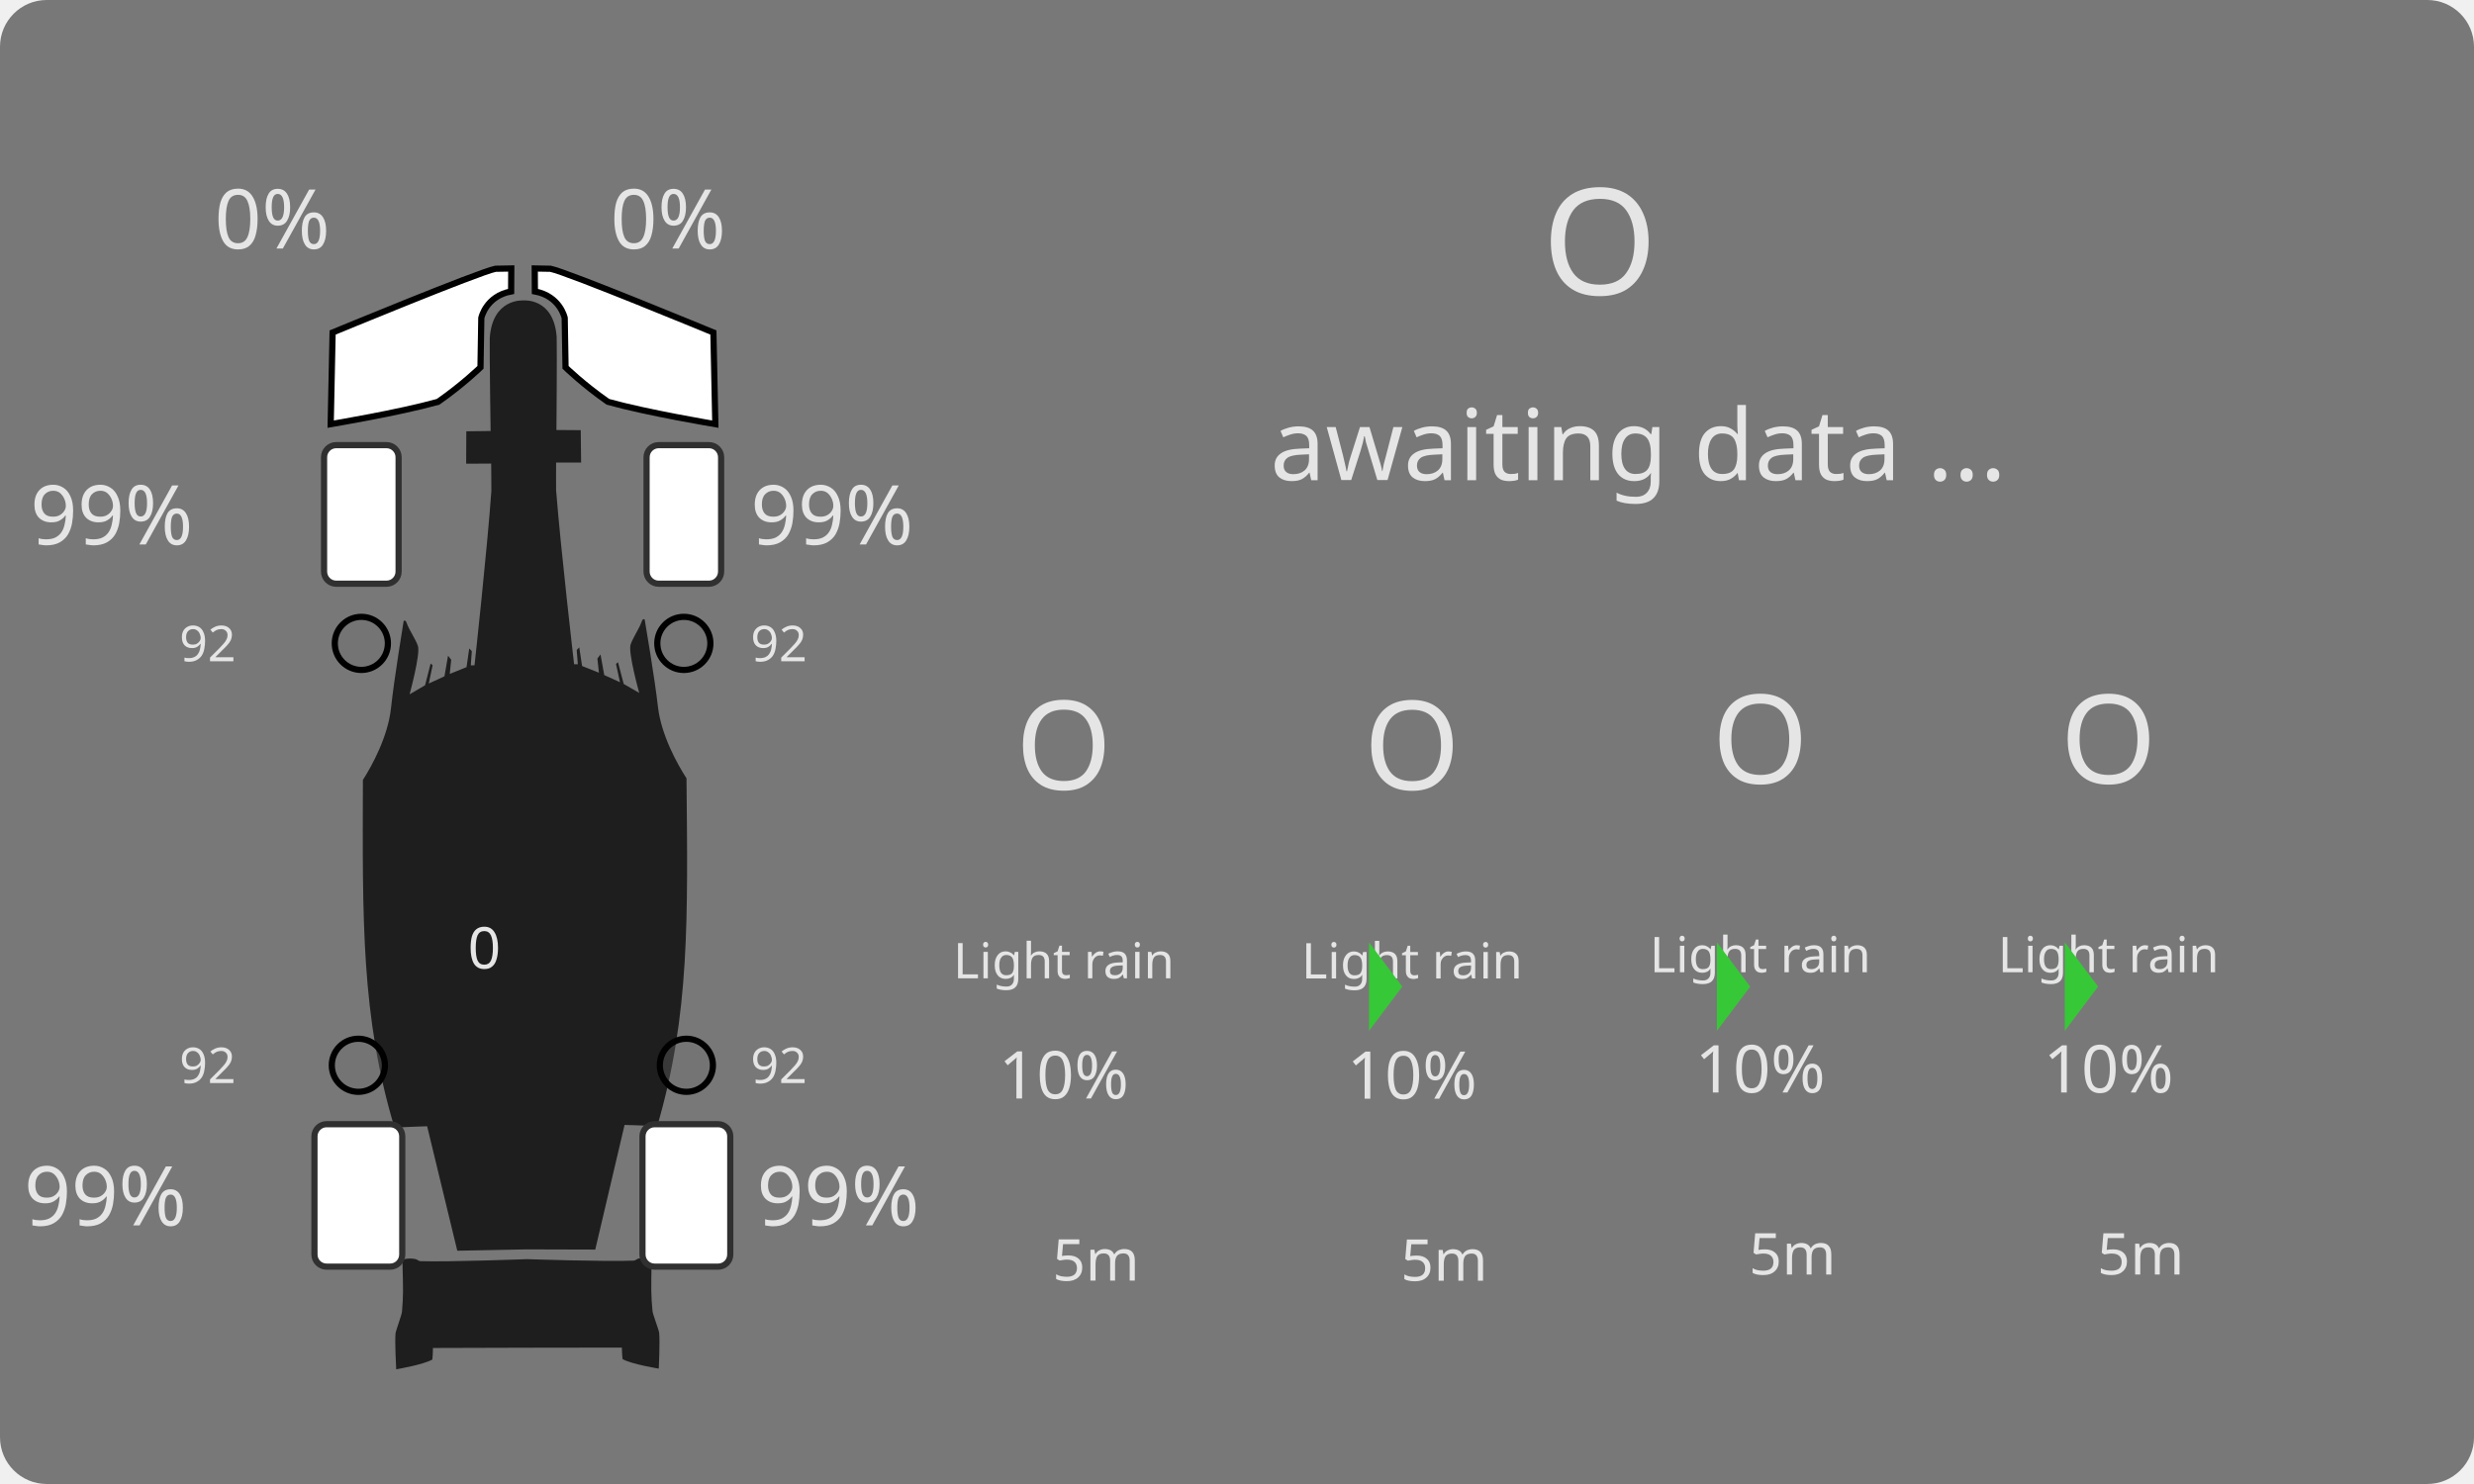
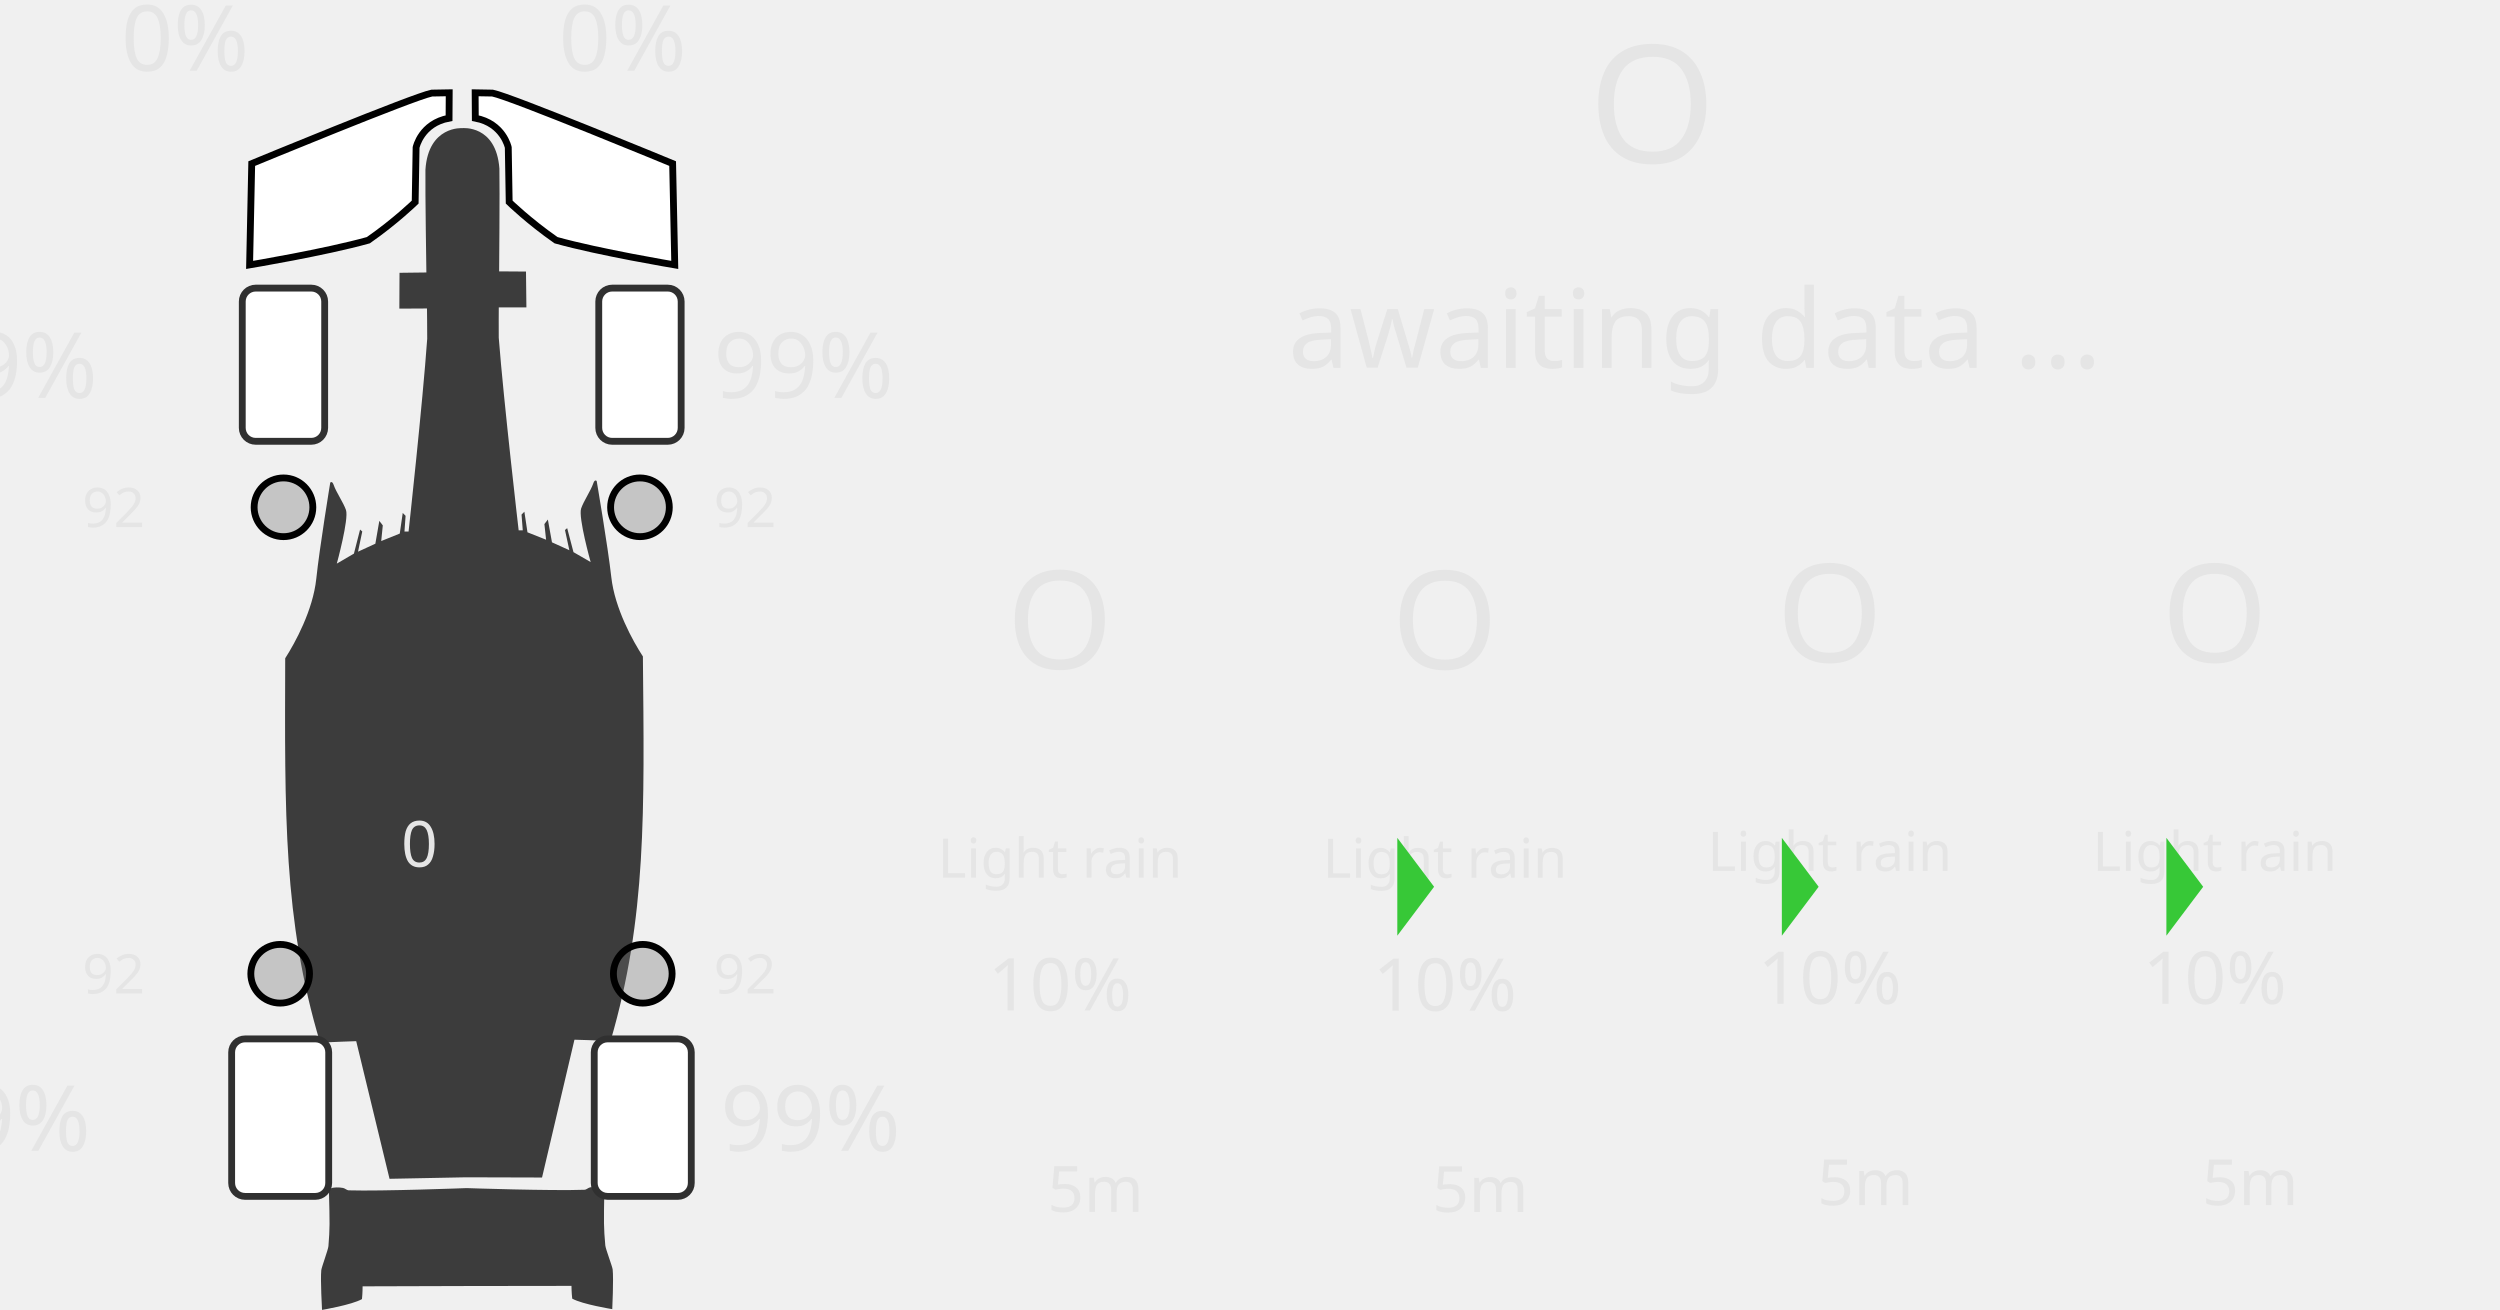
- <svg xmlns="http://www.w3.org/2000/svg" id="svg8" version="1.1" viewBox="0 0 211.667 127" height="480" width="800">
+ <svg xmlns="http://www.w3.org/2000/svg" width="731.364" height="383.212" viewBox="0 0 193.507 101.392" version="1.1" id="svg8">
  <defs id="defs2" />
-   <g id="layer1" transform="translate(-21.31671,-21.88042)">
-     <rect style="opacity:1;fill:#000000;fill-opacity:0.5;stroke:none;stroke-width:0.568;stroke-miterlimit:4;stroke-dasharray:none" id="rect949" width="211.667" height="127" x="21.317" y="21.88" ry="4" rx="4" />
-     <g id="g906" transform="matrix(1.040694,0.00283451,-0.00266885,0.9798733,0.4278849,1.008118)" style="fill:#000000;fill-opacity:0.75">
-       <path style="fill:#000000;fill-opacity:0.75;stroke:none;stroke-width:0.102px;stroke-linecap:butt;stroke-linejoin:miter;stroke-opacity:1" d="m 71.554,138.788 c 0,0 0.005,0.556 0.058,1.008 0.765,0.45 2.98,0.821 2.98,0.821 0,0 0.101,-2.389 0.022,-3.136 -0.025,-0.239 -0.528,-1.612 -0.552,-1.895 -0.123,-1.438 -0.121,-1.754 -0.084,-4.355 0.002,-0.127 0.027,-0.112 -0.144,-0.204 -0.171,-0.091 -0.616,-0.094 -0.913,-0.026 -0.159,0.036 -0.263,0.185 -0.425,0.192 -2.388,0.106 -8.761,-0.106 -8.761,-0.106 0,0 -6.37,0.275 -8.759,0.202 -0.163,-0.005 -0.269,-0.153 -0.428,-0.187 -0.298,-0.064 -0.743,-0.055 -0.912,0.038 -0.17,0.094 -0.145,0.079 -0.141,0.206 0.071,2.601 0.078,2.917 -0.026,4.356 -0.02,0.283 -0.505,1.662 -0.527,1.902 -0.069,0.748 0.064,3.135 0.064,3.135 0,0 2.21,-0.401 2.968,-0.861 0.047,-0.453 0.045,-1.009 0.045,-1.009 l 7.767,-0.047 z" id="path902" />
-       <path id="path896" d="m 58,130.369 -2.506,-10.865 c 0,0 -1.844,0.071 -2.686,0.122 -2.77,-9.711 -2.673,-18.16 -2.673,-30.352 0.741,-1.232 2.055,-3.809 2.294,-6.277 0.239,-2.476 1.02,-7.607 1.02,-7.607 0,0 0.139,-0.182 0.257,0.184 0.184,0.566 0.725,1.385 0.919,1.973 0.232,0.702 -0.671,4.238 -0.671,4.238 l 1.271,-0.793 0.452,-1.9 0.164,0.147 -0.311,1.599 1.287,-0.635 0.29,-1.802 0.26,0.355 -0.115,1.238 1.379,-0.597 0.216,-1.629 0.213,0.227 -0.08,1.244 0.305,-0.002 c 0,0 1.019,-10.115 1.347,-15.231 0.002,-0.751 -0.023,-2.394 -0.023,-2.394 l -2.055,0.018 0.005,-2.83 1.998,-0.032 c 0,0 -0.109,-6.411 -0.091,-8.12 0.209,-3.482 2.732,-3.289 2.732,-3.289 0,0 2.52,-0.294 2.769,3.186 0.037,1.709 7.71e-4,8.12 7.71e-4,8.12 l 1.998,0.009 0.038,2.83 -2.055,0.005 c 0,0 -0.007,1.643 0.004,2.394 0.387,5.112 1.52,15.215 1.52,15.215 l 0.305,-0.002 -0.094,-1.243 0.21,-0.229 0.235,1.627 1.386,0.581 -0.129,-1.236 0.256,-0.358 0.311,1.799 1.294,0.62 -0.329,-1.595 0.163,-0.149 0.474,1.895 1.279,0.779 c 0,0 -0.943,-3.525 -0.719,-4.23 0.187,-0.59 0.719,-1.415 0.897,-1.983 0.115,-0.368 0.255,-0.187 0.255,-0.187 0,0 0.84,5.121 1.107,7.595 0.266,2.466 1.61,5.027 2.365,6.251 0.139,12.191 0.332,20.639 -2.327,30.38 -0.842,-0.041 -2.687,-0.091 -2.687,-0.091 l -2.382,10.893 -5.672,-7.7e-4 z" style="fill:#000000;fill-opacity:0.75;stroke:none;stroke-width:0.102px;stroke-linecap:butt;stroke-linejoin:miter;stroke-opacity:1" />
+   <g transform="translate(-30.28972,-37.67466)" id="layer1">
+     <g style="fill:#000000;fill-opacity:0.75" transform="matrix(1.040694,0.00283451,-0.00266885,0.9798733,0.4278849,1.008118)" id="g906">
+       <path id="path902" d="m 71.554,138.788 c 0,0 0.005,0.556 0.058,1.008 0.765,0.45 2.98,0.821 2.98,0.821 0,0 0.101,-2.389 0.022,-3.136 -0.025,-0.239 -0.528,-1.612 -0.552,-1.895 -0.123,-1.438 -0.121,-1.754 -0.084,-4.355 0.002,-0.127 0.027,-0.112 -0.144,-0.204 -0.171,-0.091 -0.616,-0.094 -0.913,-0.026 -0.159,0.036 -0.263,0.185 -0.425,0.192 -2.388,0.106 -8.761,-0.106 -8.761,-0.106 0,0 -6.37,0.275 -8.759,0.202 -0.163,-0.005 -0.269,-0.153 -0.428,-0.187 -0.298,-0.064 -0.743,-0.055 -0.912,0.038 -0.17,0.094 -0.145,0.079 -0.141,0.206 0.071,2.601 0.078,2.917 -0.026,4.356 -0.02,0.283 -0.505,1.662 -0.527,1.902 -0.069,0.748 0.064,3.135 0.064,3.135 0,0 2.21,-0.401 2.968,-0.861 0.047,-0.453 0.045,-1.009 0.045,-1.009 l 7.767,-0.047 z" style="fill:#000000;fill-opacity:0.75;stroke:none;stroke-width:0.102px;stroke-linecap:butt;stroke-linejoin:miter;stroke-opacity:1" />
+       <path style="fill:#000000;fill-opacity:0.75;stroke:none;stroke-width:0.102px;stroke-linecap:butt;stroke-linejoin:miter;stroke-opacity:1" d="m 58,130.369 -2.506,-10.865 c 0,0 -1.844,0.071 -2.686,0.122 -2.77,-9.711 -2.673,-18.16 -2.673,-30.352 0.741,-1.232 2.055,-3.809 2.294,-6.277 0.239,-2.476 1.02,-7.607 1.02,-7.607 0,0 0.139,-0.182 0.257,0.184 0.184,0.566 0.725,1.385 0.919,1.973 0.232,0.702 -0.671,4.238 -0.671,4.238 l 1.271,-0.793 0.452,-1.9 0.164,0.147 -0.311,1.599 1.287,-0.635 0.29,-1.802 0.26,0.355 -0.115,1.238 1.379,-0.597 0.216,-1.629 0.213,0.227 -0.08,1.244 0.305,-0.002 c 0,0 1.019,-10.115 1.347,-15.231 0.002,-0.751 -0.023,-2.394 -0.023,-2.394 l -2.055,0.018 0.005,-2.83 1.998,-0.032 c 0,0 -0.109,-6.411 -0.091,-8.12 0.209,-3.482 2.732,-3.289 2.732,-3.289 0,0 2.52,-0.294 2.769,3.186 0.037,1.709 7.71e-4,8.12 7.71e-4,8.12 l 1.998,0.009 0.038,2.83 -2.055,0.005 c 0,0 -0.007,1.643 0.004,2.394 0.387,5.112 1.52,15.215 1.52,15.215 l 0.305,-0.002 -0.094,-1.243 0.21,-0.229 0.235,1.627 1.386,0.581 -0.129,-1.236 0.256,-0.358 0.311,1.799 1.294,0.62 -0.329,-1.595 0.163,-0.149 0.474,1.895 1.279,0.779 c 0,0 -0.943,-3.525 -0.719,-4.23 0.187,-0.59 0.719,-1.415 0.897,-1.983 0.115,-0.368 0.255,-0.187 0.255,-0.187 0,0 0.84,5.121 1.107,7.595 0.266,2.466 1.61,5.027 2.365,6.251 0.139,12.191 0.332,20.639 -2.327,30.38 -0.842,-0.041 -2.687,-0.091 -2.687,-0.091 l -2.382,10.893 -5.672,-7.7e-4 z" id="path896" />
    </g>
-     <path style="fill:#ffffff;fill-opacity:1;stroke:#000000;stroke-width:0.529;stroke-linecap:butt;stroke-linejoin:miter;stroke-miterlimit:4;stroke-dasharray:none;stroke-opacity:1" d="m 65.059,44.856 c 0,0 0,0 -1.347,0.024 -1.427,0.28 -13.938,5.457 -13.938,5.457 l -0.165,7.843 c 0,0 5.837,-0.974 9.19,-1.913 2.116,-1.474 3.626,-2.949 3.626,-2.949 l 0.071,-4.23 c 0,0 0.388,-1.867 2.551,-2.268 0.001,-0.898 0.012,-1.964 0.012,-1.964 z" id="fl-wing" />
-     <path id="fr-wing" d="m 67.068,44.856 c 0,0 0,0 1.347,0.024 1.427,0.28 13.938,5.457 13.938,5.457 l 0.165,7.843 c 0,0 -5.837,-0.974 -9.19,-1.913 -2.116,-1.474 -3.626,-2.949 -3.626,-2.949 l -0.071,-4.23 c 0,0 -0.388,-1.867 -2.551,-2.268 -0.001,-0.898 -0.012,-1.964 -0.012,-1.964 z" style="fill:#ffffff;fill-opacity:1;stroke:#000000;stroke-width:0.529;stroke-linecap:butt;stroke-linejoin:miter;stroke-miterlimit:4;stroke-dasharray:none;stroke-opacity:1" />
-     <rect style="fill:#ffffff;fill-opacity:1;stroke:#303030;stroke-width:0.529;stroke-miterlimit:4;stroke-dasharray:none" id="fl-tyre" width="6.378" height="11.859" x="49.042" y="59.975" ry="1.038" />
-     <rect ry="1.038" y="59.975" x="76.635" height="11.859" width="6.378" id="fr-tyre" style="fill:#ffffff;fill-opacity:1;stroke:#303030;stroke-width:0.529;stroke-miterlimit:4;stroke-dasharray:none" />
-     <rect ry="1.038" y="118.089" x="48.22" height="12.19" width="7.512" id="rl-tyre" style="fill:#ffffff;fill-opacity:1;stroke:#303030;stroke-width:0.529;stroke-miterlimit:4;stroke-dasharray:none" />
-     <rect style="fill:#ffffff;fill-opacity:1;stroke:#303030;stroke-width:0.529;stroke-miterlimit:4;stroke-dasharray:none" id="rr-tyre" width="7.512" height="12.19" x="76.285" y="118.089" ry="1.038" />
-     <text xml:space="preserve" style="font-style:normal;font-weight:normal;font-size:7.056px;line-height:1.25;font-family:sans-serif;text-align:end;text-anchor:end;fill:#e5e5e5;fill-opacity:1;stroke:none;stroke-width:0.265" x="58.738" y="43.148" id="front-wing-l">
-       <tspan id="tspan951" x="58.738" y="43.148" style="font-style:normal;font-variant:normal;font-weight:normal;font-stretch:normal;font-size:7.056px;font-family:F1;-inkscape-font-specification:F1;text-align:end;text-anchor:end;fill:#e5e5e5;fill-opacity:1;stroke-width:0.265">0%</tspan>
+     <path id="fl-wing" d="m 65.059,44.856 c 0,0 0,0 -1.347,0.024 -1.427,0.28 -13.938,5.457 -13.938,5.457 l -0.165,7.843 c 0,0 5.837,-0.974 9.19,-1.913 2.116,-1.474 3.626,-2.949 3.626,-2.949 l 0.071,-4.23 c 0,0 0.388,-1.867 2.551,-2.268 0.001,-0.898 0.012,-1.964 0.012,-1.964 z" style="fill:#ffffff;fill-opacity:1;stroke:#000000;stroke-width:0.529;stroke-linecap:butt;stroke-linejoin:miter;stroke-miterlimit:4;stroke-dasharray:none;stroke-opacity:1" />
+     <path style="fill:#ffffff;fill-opacity:1;stroke:#000000;stroke-width:0.529;stroke-linecap:butt;stroke-linejoin:miter;stroke-miterlimit:4;stroke-dasharray:none;stroke-opacity:1" d="m 67.068,44.856 c 0,0 0,0 1.347,0.024 1.427,0.28 13.938,5.457 13.938,5.457 l 0.165,7.843 c 0,0 -5.837,-0.974 -9.19,-1.913 -2.116,-1.474 -3.626,-2.949 -3.626,-2.949 l -0.071,-4.23 c 0,0 -0.388,-1.867 -2.551,-2.268 -0.001,-0.898 -0.012,-1.964 -0.012,-1.964 z" id="fr-wing" />
+     <rect ry="1.038" y="59.975" x="49.042" height="11.859" width="6.378" id="fl-tyre" style="fill:#ffffff;fill-opacity:1;stroke:#303030;stroke-width:0.529;stroke-miterlimit:4;stroke-dasharray:none" />
+     <rect style="fill:#ffffff;fill-opacity:1;stroke:#303030;stroke-width:0.529;stroke-miterlimit:4;stroke-dasharray:none" id="fr-tyre" width="6.378" height="11.859" x="76.635" y="59.975" ry="1.038" />
+     <rect style="fill:#ffffff;fill-opacity:1;stroke:#303030;stroke-width:0.529;stroke-miterlimit:4;stroke-dasharray:none" id="rl-tyre" width="7.512" height="12.19" x="48.22" y="118.089" ry="1.038" />
+     <rect ry="1.038" y="118.089" x="76.285" height="12.19" width="7.512" id="rr-tyre" style="fill:#ffffff;fill-opacity:1;stroke:#303030;stroke-width:0.529;stroke-miterlimit:4;stroke-dasharray:none" />
+     <text id="front-wing-l" y="43.148" x="58.738" style="font-style:normal;font-weight:normal;font-size:7.056px;line-height:1.25;font-family:sans-serif;text-align:end;text-anchor:end;fill:#e5e5e5;fill-opacity:1;stroke:none;stroke-width:0.265" xml:space="preserve">
+       <tspan style="font-style:normal;font-variant:normal;font-weight:normal;font-stretch:normal;font-size:7.056px;font-family:F1;-inkscape-font-specification:F1;text-align:end;text-anchor:end;fill:#e5e5e5;fill-opacity:1;stroke-width:0.265" y="43.148" x="58.738" id="tspan951">0%</tspan>
    </text>
-     <text id="front-wing-r" y="43.148" x="73.535" style="font-style:normal;font-weight:normal;font-size:7.056px;line-height:1.25;font-family:sans-serif;fill:#e5e5e5;fill-opacity:1;stroke:none;stroke-width:0.265" xml:space="preserve">
-       <tspan style="font-style:normal;font-variant:normal;font-weight:normal;font-stretch:normal;font-size:7.056px;font-family:F1;-inkscape-font-specification:F1;fill:#e5e5e5;fill-opacity:1;stroke-width:0.265" y="43.148" x="73.535" id="tspan955">0%</tspan>
+     <text xml:space="preserve" style="font-style:normal;font-weight:normal;font-size:7.056px;line-height:1.25;font-family:sans-serif;fill:#e5e5e5;fill-opacity:1;stroke:none;stroke-width:0.265" x="73.535" y="43.148" id="front-wing-r">
+       <tspan id="tspan955" x="73.535" y="43.148" style="font-style:normal;font-variant:normal;font-weight:normal;font-stretch:normal;font-size:7.056px;font-family:F1;-inkscape-font-specification:F1;fill:#e5e5e5;fill-opacity:1;stroke-width:0.265">0%</tspan>
    </text>
-     <text id="fl-wear" y="68.471" x="47.007" style="font-style:normal;font-weight:normal;font-size:7.056px;line-height:1.25;font-family:sans-serif;text-align:end;text-anchor:end;fill:#e5e5e5;fill-opacity:1;stroke:none;stroke-width:0.265" xml:space="preserve">
-       <tspan style="font-style:normal;font-variant:normal;font-weight:normal;font-stretch:normal;font-size:7.056px;font-family:F1;-inkscape-font-specification:F1;text-align:end;text-anchor:end;fill:#e5e5e5;fill-opacity:1;stroke-width:0.265" y="68.471" x="47.007" id="tspan959">99%</tspan>
+     <text xml:space="preserve" style="font-style:normal;font-weight:normal;font-size:7.056px;line-height:1.25;font-family:sans-serif;text-align:end;text-anchor:end;fill:#e5e5e5;fill-opacity:1;stroke:none;stroke-width:0.265" x="47.007" y="68.471" id="fl-wear">
+       <tspan id="tspan959" x="47.007" y="68.471" style="font-style:normal;font-variant:normal;font-weight:normal;font-stretch:normal;font-size:7.056px;font-family:F1;-inkscape-font-specification:F1;text-align:end;text-anchor:end;fill:#e5e5e5;fill-opacity:1;stroke-width:0.265">99%</tspan>
    </text>
-     <text xml:space="preserve" style="font-style:normal;font-weight:normal;font-size:4.233px;line-height:1.25;font-family:sans-serif;text-align:end;text-anchor:end;fill:#e5e5e5;fill-opacity:1;stroke:none;stroke-width:0.265" x="47.007" y="78.466" id="fl-temp">
-       <tspan id="tspan965" x="47.007" y="78.466" style="font-style:normal;font-variant:normal;font-weight:normal;font-stretch:normal;font-size:4.233px;font-family:F1;-inkscape-font-specification:F1;text-align:end;text-anchor:end;fill:#e5e5e5;fill-opacity:1;stroke-width:0.265">92</tspan>
+     <text id="fl-temp" y="78.466" x="47.007" style="font-style:normal;font-weight:normal;font-size:4.233px;line-height:1.25;font-family:sans-serif;text-align:end;text-anchor:end;fill:#e5e5e5;fill-opacity:1;stroke:none;stroke-width:0.265" xml:space="preserve">
+       <tspan style="font-style:normal;font-variant:normal;font-weight:normal;font-stretch:normal;font-size:4.233px;font-family:F1;-inkscape-font-specification:F1;text-align:end;text-anchor:end;fill:#e5e5e5;fill-opacity:1;stroke-width:0.265" y="78.466" x="47.007" id="tspan965">92</tspan>
    </text>
-     <text xml:space="preserve" style="font-style:normal;font-weight:normal;font-size:7.056px;line-height:1.25;font-family:sans-serif;text-align:end;text-anchor:end;fill:#e5e5e5;fill-opacity:1;stroke:none;stroke-width:0.265" x="46.478" y="126.751" id="rl-wear">
-       <tspan id="tspan977" x="46.478" y="126.751" style="font-style:normal;font-variant:normal;font-weight:normal;font-stretch:normal;font-size:7.056px;font-family:F1;-inkscape-font-specification:F1;text-align:end;text-anchor:end;fill:#e5e5e5;fill-opacity:1;stroke-width:0.265">99%</tspan>
+     <text id="rl-wear" y="126.751" x="46.478" style="font-style:normal;font-weight:normal;font-size:7.056px;line-height:1.25;font-family:sans-serif;text-align:end;text-anchor:end;fill:#e5e5e5;fill-opacity:1;stroke:none;stroke-width:0.265" xml:space="preserve">
+       <tspan style="font-style:normal;font-variant:normal;font-weight:normal;font-stretch:normal;font-size:7.056px;font-family:F1;-inkscape-font-specification:F1;text-align:end;text-anchor:end;fill:#e5e5e5;fill-opacity:1;stroke-width:0.265" y="126.751" x="46.478" id="tspan977">99%</tspan>
    </text>
-     <text id="rl-temp" y="114.573" x="47.007" style="font-style:normal;font-weight:normal;font-size:4.233px;line-height:1.25;font-family:sans-serif;text-align:end;text-anchor:end;fill:#e5e5e5;fill-opacity:1;stroke:none;stroke-width:0.265" xml:space="preserve">
-       <tspan style="font-style:normal;font-variant:normal;font-weight:normal;font-stretch:normal;font-size:4.233px;font-family:F1;-inkscape-font-specification:F1;text-align:end;text-anchor:end;fill:#e5e5e5;fill-opacity:1;stroke-width:0.265" y="114.573" x="47.007" id="tspan981">92</tspan>
+     <text xml:space="preserve" style="font-style:normal;font-weight:normal;font-size:4.233px;line-height:1.25;font-family:sans-serif;text-align:end;text-anchor:end;fill:#e5e5e5;fill-opacity:1;stroke:none;stroke-width:0.265" x="47.007" y="114.573" id="rl-temp">
+       <tspan id="tspan981" x="47.007" y="114.573" style="font-style:normal;font-variant:normal;font-weight:normal;font-stretch:normal;font-size:4.233px;font-family:F1;-inkscape-font-specification:F1;text-align:end;text-anchor:end;fill:#e5e5e5;fill-opacity:1;stroke-width:0.265">92</tspan>
    </text>
-     <text xml:space="preserve" style="font-style:normal;font-weight:normal;font-size:7.056px;line-height:1.25;font-family:sans-serif;text-align:end;text-anchor:end;fill:#e5e5e5;fill-opacity:1;stroke:none;stroke-width:0.265" x="85.531" y="68.471" id="fr-wear">
-       <tspan id="tspan994" x="85.531" y="68.471" style="font-style:normal;font-variant:normal;font-weight:normal;font-stretch:normal;font-size:7.056px;font-family:F1;-inkscape-font-specification:F1;text-align:start;text-anchor:start;fill:#e5e5e5;fill-opacity:1;stroke-width:0.265">99%</tspan>
+     <text id="fr-wear" y="68.471" x="85.531" style="font-style:normal;font-weight:normal;font-size:7.056px;line-height:1.25;font-family:sans-serif;text-align:end;text-anchor:end;fill:#e5e5e5;fill-opacity:1;stroke:none;stroke-width:0.265" xml:space="preserve">
+       <tspan style="font-style:normal;font-variant:normal;font-weight:normal;font-stretch:normal;font-size:7.056px;font-family:F1;-inkscape-font-specification:F1;text-align:start;text-anchor:start;fill:#e5e5e5;fill-opacity:1;stroke-width:0.265" y="68.471" x="85.531" id="tspan994">99%</tspan>
    </text>
-     <text id="fr-temp" y="78.466" x="85.531" style="font-style:normal;font-weight:normal;font-size:4.233px;line-height:1.25;font-family:sans-serif;text-align:end;text-anchor:end;fill:#e5e5e5;fill-opacity:1;stroke:none;stroke-width:0.265" xml:space="preserve">
-       <tspan style="font-style:normal;font-variant:normal;font-weight:normal;font-stretch:normal;font-size:4.233px;font-family:F1;-inkscape-font-specification:F1;text-align:start;text-anchor:start;fill:#e5e5e5;fill-opacity:1;stroke-width:0.265" y="78.466" x="85.531" id="tspan998">92</tspan>
+     <text xml:space="preserve" style="font-style:normal;font-weight:normal;font-size:4.233px;line-height:1.25;font-family:sans-serif;text-align:end;text-anchor:end;fill:#e5e5e5;fill-opacity:1;stroke:none;stroke-width:0.265" x="85.531" y="78.466" id="fr-temp">
+       <tspan id="tspan998" x="85.531" y="78.466" style="font-style:normal;font-variant:normal;font-weight:normal;font-stretch:normal;font-size:4.233px;font-family:F1;-inkscape-font-specification:F1;text-align:start;text-anchor:start;fill:#e5e5e5;fill-opacity:1;stroke-width:0.265">92</tspan>
    </text>
-     <text id="rr-wear" y="126.751" x="86.06" style="font-style:normal;font-weight:normal;font-size:7.056px;line-height:1.25;font-family:sans-serif;text-align:end;text-anchor:end;fill:#e5e5e5;fill-opacity:1;stroke:none;stroke-width:0.265" xml:space="preserve">
-       <tspan style="font-style:normal;font-variant:normal;font-weight:normal;font-stretch:normal;font-size:7.056px;font-family:F1;-inkscape-font-specification:F1;text-align:start;text-anchor:start;fill:#e5e5e5;fill-opacity:1;stroke-width:0.265" y="126.751" x="86.06" id="tspan1002">99%</tspan>
+     <text xml:space="preserve" style="font-style:normal;font-weight:normal;font-size:7.056px;line-height:1.25;font-family:sans-serif;text-align:end;text-anchor:end;fill:#e5e5e5;fill-opacity:1;stroke:none;stroke-width:0.265" x="86.06" y="126.751" id="rr-wear">
+       <tspan id="tspan1002" x="86.06" y="126.751" style="font-style:normal;font-variant:normal;font-weight:normal;font-stretch:normal;font-size:7.056px;font-family:F1;-inkscape-font-specification:F1;text-align:start;text-anchor:start;fill:#e5e5e5;fill-opacity:1;stroke-width:0.265">99%</tspan>
    </text>
-     <text xml:space="preserve" style="font-style:normal;font-weight:normal;font-size:4.233px;line-height:1.25;font-family:sans-serif;text-align:end;text-anchor:end;fill:#e5e5e5;fill-opacity:1;stroke:none;stroke-width:0.265" x="85.531" y="114.573" id="rr-temp">
-       <tspan id="tspan1006" x="85.531" y="114.573" style="font-style:normal;font-variant:normal;font-weight:normal;font-stretch:normal;font-size:4.233px;font-family:F1;-inkscape-font-specification:F1;text-align:start;text-anchor:start;fill:#e5e5e5;fill-opacity:1;stroke-width:0.265">92</tspan>
+     <text id="rr-temp" y="114.573" x="85.531" style="font-style:normal;font-weight:normal;font-size:4.233px;line-height:1.25;font-family:sans-serif;text-align:end;text-anchor:end;fill:#e5e5e5;fill-opacity:1;stroke:none;stroke-width:0.265" xml:space="preserve">
+       <tspan style="font-style:normal;font-variant:normal;font-weight:normal;font-stretch:normal;font-size:4.233px;font-family:F1;-inkscape-font-specification:F1;text-align:start;text-anchor:start;fill:#e5e5e5;fill-opacity:1;stroke-width:0.265" y="114.573" x="85.531" id="tspan1006">92</tspan>
    </text>
-     <circle r="2.272" cy="76.941" cx="52.232" id="fl-tyre-temp" style="fill:#6f6f6f;fill-opacity:0.33;stroke:#000000;stroke-width:0.529;stroke-miterlimit:4;stroke-dasharray:none;stroke-opacity:1" />
-     <circle style="fill:#6f6f6f;fill-opacity:0.33;stroke:#000000;stroke-width:0.529;stroke-miterlimit:4;stroke-dasharray:none;stroke-opacity:1" id="fr-tyre-temp" cx="79.824" cy="76.941" r="2.272" />
-     <circle style="fill:#6f6f6f;fill-opacity:0.33;stroke:#000000;stroke-width:0.529;stroke-miterlimit:4;stroke-dasharray:none;stroke-opacity:1" id="rl-tyre-temp" cx="51.976" cy="113.047" r="2.272" />
-     <circle r="2.272" cy="113.047" cx="80.041" id="rr-tyre-temp" style="fill:#6f6f6f;fill-opacity:0.33;stroke:#000000;stroke-width:0.529;stroke-miterlimit:4;stroke-dasharray:none;stroke-opacity:1" />
-     <text xml:space="preserve" style="font-style:normal;font-weight:normal;font-size:4.939px;line-height:1.25;font-family:sans-serif;text-align:end;text-anchor:end;fill:#e5e5e5;fill-opacity:1;stroke:none;stroke-width:0.265" x="65.969" y="104.764" id="fuel">
-       <tspan id="tspan908" x="65.969" y="104.764" style="font-style:normal;font-variant:normal;font-weight:normal;font-stretch:normal;font-size:4.939px;font-family:F1;-inkscape-font-specification:F1;text-align:center;text-anchor:middle;fill:#e5e5e5;fill-opacity:1;stroke-width:0.265">0</tspan>
+     <circle style="fill:#6f6f6f;fill-opacity:0.33;stroke:#000000;stroke-width:0.529;stroke-miterlimit:4;stroke-dasharray:none;stroke-opacity:1" id="fl-tyre-temp" cx="52.232" cy="76.941" r="2.272" />
+     <circle r="2.272" cy="76.941" cx="79.824" id="fr-tyre-temp" style="fill:#6f6f6f;fill-opacity:0.33;stroke:#000000;stroke-width:0.529;stroke-miterlimit:4;stroke-dasharray:none;stroke-opacity:1" />
+     <circle r="2.272" cy="113.047" cx="51.976" id="rl-tyre-temp" style="fill:#6f6f6f;fill-opacity:0.33;stroke:#000000;stroke-width:0.529;stroke-miterlimit:4;stroke-dasharray:none;stroke-opacity:1" />
+     <circle style="fill:#6f6f6f;fill-opacity:0.33;stroke:#000000;stroke-width:0.529;stroke-miterlimit:4;stroke-dasharray:none;stroke-opacity:1" id="rr-tyre-temp" cx="80.041" cy="113.047" r="2.272" />
+     <text id="fuel" y="104.764" x="65.969" style="font-style:normal;font-weight:normal;font-size:4.939px;line-height:1.25;font-family:sans-serif;text-align:end;text-anchor:end;fill:#e5e5e5;fill-opacity:1;stroke:none;stroke-width:0.265" xml:space="preserve">
+       <tspan style="font-style:normal;font-variant:normal;font-weight:normal;font-stretch:normal;font-size:4.939px;font-family:F1;-inkscape-font-specification:F1;text-align:center;text-anchor:middle;fill:#e5e5e5;fill-opacity:1;stroke-width:0.265" y="104.764" x="65.969" id="tspan908">0</tspan>
    </text>
-     <text id="weather" y="47.1" x="169.738" style="font-style:normal;font-variant:normal;font-weight:normal;font-stretch:normal;font-size:12.7px;line-height:1.25;font-family:F1;-inkscape-font-specification:F1;text-align:center;text-anchor:middle;fill:#e5e5e5;fill-opacity:1;stroke:none;stroke-width:0.265" xml:space="preserve">
-       <tspan id="weather-icon" style="font-style:normal;font-variant:normal;font-weight:normal;font-stretch:normal;font-size:12.7px;font-family:F1;-inkscape-font-specification:F1;text-align:center;text-anchor:middle;fill:#e5e5e5;fill-opacity:1;stroke-width:0.265" y="47.1" x="169.738">O</tspan>
-       <tspan id="weather-cond" style="font-style:normal;font-variant:normal;font-weight:normal;font-stretch:normal;font-size:8.467px;font-family:F1;-inkscape-font-specification:F1;text-align:center;text-anchor:middle;fill:#e5e5e5;fill-opacity:1;stroke-width:0.265" y="62.975" x="169.738">awaiting data ...</tspan>
+     <text xml:space="preserve" style="font-style:normal;font-variant:normal;font-weight:normal;font-stretch:normal;font-size:12.7px;line-height:1.25;font-family:F1;-inkscape-font-specification:F1;text-align:center;text-anchor:middle;fill:#e5e5e5;fill-opacity:1;stroke:none;stroke-width:0.265" x="169.738" y="50.275" id="weather">
+       <tspan x="169.738" y="50.275" style="font-style:normal;font-variant:normal;font-weight:normal;font-stretch:normal;font-size:12.7px;font-family:F1;-inkscape-font-specification:F1;text-align:center;text-anchor:middle;fill:#e5e5e5;fill-opacity:1;stroke-width:0.265" id="weather-icon">O</tspan>
+       <tspan x="169.738" y="66.15" style="font-style:normal;font-variant:normal;font-weight:normal;font-stretch:normal;font-size:8.467px;font-family:F1;-inkscape-font-specification:F1;text-align:center;text-anchor:middle;fill:#e5e5e5;fill-opacity:1;stroke-width:0.265" id="weather-cond">awaiting data ...</tspan>
    </text>
-     <g transform="translate(0,8.466667)" id="forecast">
-       <text xml:space="preserve" style="font-style:normal;font-weight:normal;font-size:10.583px;line-height:0;font-family:sans-serif;fill:#000000;fill-opacity:1;stroke:none;stroke-width:0.265" x="124.717" y="80.973" id="forecast1">
-         <tspan style="font-style:normal;font-variant:normal;font-weight:normal;font-stretch:normal;line-height:1;font-family:F1;-inkscape-font-specification:F1;text-align:center;text-anchor:middle;fill:#e5e5e5;fill-opacity:1;stroke-width:0.265" id="forecast1-icon" x="124.717" y="80.973">O</tspan>
-         <tspan y="88.673" x="124.717" id="tspan1053" style="font-style:normal;font-variant:normal;font-weight:normal;font-stretch:normal;font-size:4.233px;line-height:2;font-family:F1;-inkscape-font-specification:F1;text-align:center;text-anchor:middle;fill:#e5e5e5;fill-opacity:1;stroke-width:0.265" />
-         <tspan id="forecast1-cond" y="97.14" x="124.717" style="font-style:normal;font-variant:normal;font-weight:normal;font-stretch:normal;font-size:4.233px;line-height:2;font-family:F1;-inkscape-font-specification:F1;text-align:center;text-anchor:middle;fill:#e5e5e5;fill-opacity:1;stroke-width:0.265">Light rain</tspan>
-         <tspan y="107.423" x="124.717" id="forecast1-pp" style="font-style:normal;font-variant:normal;font-weight:normal;font-stretch:normal;font-size:5.644px;line-height:2;font-family:F1;-inkscape-font-specification:F1;text-align:center;text-anchor:middle;fill:#e5e5e5;fill-opacity:1;stroke-width:0.265">10%</tspan>
-         <tspan x="124.717" y="116.595" style="font-style:normal;font-variant:normal;font-weight:normal;font-stretch:normal;font-size:5.644px;line-height:1.25;font-family:F1;-inkscape-font-specification:F1;text-align:center;text-anchor:middle;fill:#e5e5e5;fill-opacity:1;stroke-width:0.265" id="tspan917" />
-         <tspan x="124.717" y="123.007" style="font-style:normal;font-variant:normal;font-weight:normal;font-stretch:normal;font-size:4.939px;line-height:1.25;font-family:F1;-inkscape-font-specification:F1;text-align:center;text-anchor:middle;fill:#e5e5e5;fill-opacity:1;stroke-width:0.265" id="forecast1-offset">5m</tspan>
+     <g id="forecast" transform="translate(0,8.466667)">
+       <text id="forecast1" y="80.973" x="124.717" style="font-style:normal;font-weight:normal;font-size:10.583px;line-height:0;font-family:sans-serif;fill:#000000;fill-opacity:1;stroke:none;stroke-width:0.265" xml:space="preserve">
+         <tspan y="80.973" x="124.717" id="forecast1-icon" style="font-style:normal;font-variant:normal;font-weight:normal;font-stretch:normal;line-height:1;font-family:F1;-inkscape-font-specification:F1;text-align:center;text-anchor:middle;fill:#e5e5e5;fill-opacity:1;stroke-width:0.265">O</tspan>
+         <tspan style="font-style:normal;font-variant:normal;font-weight:normal;font-stretch:normal;font-size:4.233px;line-height:2;font-family:F1;-inkscape-font-specification:F1;text-align:center;text-anchor:middle;fill:#e5e5e5;fill-opacity:1;stroke-width:0.265" id="tspan1053" x="124.717" y="88.673" />
+         <tspan style="font-style:normal;font-variant:normal;font-weight:normal;font-stretch:normal;font-size:4.233px;line-height:2;font-family:F1;-inkscape-font-specification:F1;text-align:center;text-anchor:middle;fill:#e5e5e5;fill-opacity:1;stroke-width:0.265" x="124.717" y="97.14" id="forecast1-cond">Light rain</tspan>
+         <tspan style="font-style:normal;font-variant:normal;font-weight:normal;font-stretch:normal;font-size:5.644px;line-height:2;font-family:F1;-inkscape-font-specification:F1;text-align:center;text-anchor:middle;fill:#e5e5e5;fill-opacity:1;stroke-width:0.265" id="forecast1-pp" x="124.717" y="107.423">10%</tspan>
+         <tspan id="tspan917" style="font-style:normal;font-variant:normal;font-weight:normal;font-stretch:normal;font-size:5.644px;line-height:1.25;font-family:F1;-inkscape-font-specification:F1;text-align:center;text-anchor:middle;fill:#e5e5e5;fill-opacity:1;stroke-width:0.265" y="116.595" x="124.717" />
+         <tspan id="forecast1-offset" style="font-style:normal;font-variant:normal;font-weight:normal;font-stretch:normal;font-size:4.939px;line-height:1.25;font-family:F1;-inkscape-font-specification:F1;text-align:center;text-anchor:middle;fill:#e5e5e5;fill-opacity:1;stroke-width:0.265" y="123.007" x="124.717">5m</tspan>
      </text>
-       <text id="forecast2" y="80.984" x="154.511" style="font-style:normal;font-weight:normal;font-size:10.583px;line-height:0;font-family:sans-serif;fill:#000000;fill-opacity:1;stroke:none;stroke-width:0.265" xml:space="preserve">
-         <tspan y="80.984" x="154.511" id="forecast2-icon" style="font-style:normal;font-variant:normal;font-weight:normal;font-stretch:normal;line-height:1;font-family:F1;-inkscape-font-specification:F1;text-align:center;text-anchor:middle;fill:#e5e5e5;fill-opacity:1;stroke-width:0.265">O</tspan>
-         <tspan y="88.684" x="154.511" id="tspan1057" style="font-style:normal;font-variant:normal;font-weight:normal;font-stretch:normal;font-size:4.233px;line-height:2;font-family:F1;-inkscape-font-specification:F1;text-align:center;text-anchor:middle;fill:#e5e5e5;fill-opacity:1;stroke-width:0.265" />
-         <tspan id="forecast2-cond" y="97.151" x="154.511" style="font-style:normal;font-variant:normal;font-weight:normal;font-stretch:normal;font-size:4.233px;line-height:2;font-family:F1;-inkscape-font-specification:F1;text-align:center;text-anchor:middle;fill:#e5e5e5;fill-opacity:1;stroke-width:0.265">Light rain</tspan>
-         <tspan y="107.434" x="154.511" id="forecast2-pp" style="font-style:normal;font-variant:normal;font-weight:normal;font-stretch:normal;font-size:5.644px;line-height:2;font-family:F1;-inkscape-font-specification:F1;text-align:center;text-anchor:middle;fill:#e5e5e5;fill-opacity:1;stroke-width:0.265">10%</tspan>
-         <tspan id="tspan935" style="font-style:normal;font-variant:normal;font-weight:normal;font-stretch:normal;font-size:5.644px;line-height:1.25;font-family:F1;-inkscape-font-specification:F1;text-align:center;text-anchor:middle;fill:#e5e5e5;fill-opacity:1;stroke-width:0.265" y="116.606" x="154.511" />
-         <tspan id="forecast2-offset" style="font-style:normal;font-variant:normal;font-weight:normal;font-stretch:normal;font-size:4.939px;line-height:1.25;font-family:F1;-inkscape-font-specification:F1;text-align:center;text-anchor:middle;fill:#e5e5e5;fill-opacity:1;stroke-width:0.265" y="123.018" x="154.511">5m</tspan>
+       <text xml:space="preserve" style="font-style:normal;font-weight:normal;font-size:10.583px;line-height:0;font-family:sans-serif;fill:#000000;fill-opacity:1;stroke:none;stroke-width:0.265" x="154.511" y="80.984" id="forecast2">
+         <tspan style="font-style:normal;font-variant:normal;font-weight:normal;font-stretch:normal;line-height:1;font-family:F1;-inkscape-font-specification:F1;text-align:center;text-anchor:middle;fill:#e5e5e5;fill-opacity:1;stroke-width:0.265" id="forecast2-icon" x="154.511" y="80.984">O</tspan>
+         <tspan style="font-style:normal;font-variant:normal;font-weight:normal;font-stretch:normal;font-size:4.233px;line-height:2;font-family:F1;-inkscape-font-specification:F1;text-align:center;text-anchor:middle;fill:#e5e5e5;fill-opacity:1;stroke-width:0.265" id="tspan1057" x="154.511" y="88.684" />
+         <tspan style="font-style:normal;font-variant:normal;font-weight:normal;font-stretch:normal;font-size:4.233px;line-height:2;font-family:F1;-inkscape-font-specification:F1;text-align:center;text-anchor:middle;fill:#e5e5e5;fill-opacity:1;stroke-width:0.265" x="154.511" y="97.151" id="forecast2-cond">Light rain</tspan>
+         <tspan style="font-style:normal;font-variant:normal;font-weight:normal;font-stretch:normal;font-size:5.644px;line-height:2;font-family:F1;-inkscape-font-specification:F1;text-align:center;text-anchor:middle;fill:#e5e5e5;fill-opacity:1;stroke-width:0.265" id="forecast2-pp" x="154.511" y="107.434">10%</tspan>
+         <tspan x="154.511" y="116.606" style="font-style:normal;font-variant:normal;font-weight:normal;font-stretch:normal;font-size:5.644px;line-height:1.25;font-family:F1;-inkscape-font-specification:F1;text-align:center;text-anchor:middle;fill:#e5e5e5;fill-opacity:1;stroke-width:0.265" id="tspan935" />
+         <tspan x="154.511" y="123.018" style="font-style:normal;font-variant:normal;font-weight:normal;font-stretch:normal;font-size:4.939px;line-height:1.25;font-family:F1;-inkscape-font-specification:F1;text-align:center;text-anchor:middle;fill:#e5e5e5;fill-opacity:1;stroke-width:0.265" id="forecast2-offset">5m</tspan>
      </text>
-       <text xml:space="preserve" style="font-style:normal;font-weight:normal;font-size:10.583px;line-height:0;font-family:sans-serif;fill:#000000;fill-opacity:1;stroke:none;stroke-width:0.265" x="184.306" y="80.454" id="forecast3">
-         <tspan style="font-style:normal;font-variant:normal;font-weight:normal;font-stretch:normal;line-height:1;font-family:F1;-inkscape-font-specification:F1;text-align:center;text-anchor:middle;fill:#e5e5e5;fill-opacity:1;stroke-width:0.265" id="forecast3-icon" x="184.306" y="80.454">O</tspan>
-         <tspan y="88.155" x="184.306" id="tspan1061" style="font-style:normal;font-variant:normal;font-weight:normal;font-stretch:normal;font-size:4.233px;line-height:2;font-family:F1;-inkscape-font-specification:F1;text-align:center;text-anchor:middle;fill:#e5e5e5;fill-opacity:1;stroke-width:0.265" />
-         <tspan id="forecast3-cond" y="96.621" x="184.306" style="font-style:normal;font-variant:normal;font-weight:normal;font-stretch:normal;font-size:4.233px;line-height:2;font-family:F1;-inkscape-font-specification:F1;text-align:center;text-anchor:middle;fill:#e5e5e5;fill-opacity:1;stroke-width:0.265">Light rain</tspan>
-         <tspan y="106.905" x="184.306" id="forecast3-pp" style="font-style:normal;font-variant:normal;font-weight:normal;font-stretch:normal;font-size:5.644px;line-height:2;font-family:F1;-inkscape-font-specification:F1;text-align:center;text-anchor:middle;fill:#e5e5e5;fill-opacity:1;stroke-width:0.265">10%</tspan>
-         <tspan x="184.306" y="116.077" style="font-style:normal;font-variant:normal;font-weight:normal;font-stretch:normal;font-size:5.644px;line-height:1.25;font-family:F1;-inkscape-font-specification:F1;text-align:center;text-anchor:middle;fill:#e5e5e5;fill-opacity:1;stroke-width:0.265" id="tspan988" />
-         <tspan x="184.306" y="122.489" style="font-style:normal;font-variant:normal;font-weight:normal;font-stretch:normal;font-size:4.939px;line-height:1.25;font-family:F1;-inkscape-font-specification:F1;text-align:center;text-anchor:middle;fill:#e5e5e5;fill-opacity:1;stroke-width:0.265" id="forecast3-offset">5m</tspan>
+       <text id="forecast3" y="80.454" x="184.306" style="font-style:normal;font-weight:normal;font-size:10.583px;line-height:0;font-family:sans-serif;fill:#000000;fill-opacity:1;stroke:none;stroke-width:0.265" xml:space="preserve">
+         <tspan y="80.454" x="184.306" id="forecast3-icon" style="font-style:normal;font-variant:normal;font-weight:normal;font-stretch:normal;line-height:1;font-family:F1;-inkscape-font-specification:F1;text-align:center;text-anchor:middle;fill:#e5e5e5;fill-opacity:1;stroke-width:0.265">O</tspan>
+         <tspan style="font-style:normal;font-variant:normal;font-weight:normal;font-stretch:normal;font-size:4.233px;line-height:2;font-family:F1;-inkscape-font-specification:F1;text-align:center;text-anchor:middle;fill:#e5e5e5;fill-opacity:1;stroke-width:0.265" id="tspan1061" x="184.306" y="88.155" />
+         <tspan style="font-style:normal;font-variant:normal;font-weight:normal;font-stretch:normal;font-size:4.233px;line-height:2;font-family:F1;-inkscape-font-specification:F1;text-align:center;text-anchor:middle;fill:#e5e5e5;fill-opacity:1;stroke-width:0.265" x="184.306" y="96.621" id="forecast3-cond">Light rain</tspan>
+         <tspan style="font-style:normal;font-variant:normal;font-weight:normal;font-stretch:normal;font-size:5.644px;line-height:2;font-family:F1;-inkscape-font-specification:F1;text-align:center;text-anchor:middle;fill:#e5e5e5;fill-opacity:1;stroke-width:0.265" id="forecast3-pp" x="184.306" y="106.905">10%</tspan>
+         <tspan id="tspan988" style="font-style:normal;font-variant:normal;font-weight:normal;font-stretch:normal;font-size:5.644px;line-height:1.25;font-family:F1;-inkscape-font-specification:F1;text-align:center;text-anchor:middle;fill:#e5e5e5;fill-opacity:1;stroke-width:0.265" y="116.077" x="184.306" />
+         <tspan id="forecast3-offset" style="font-style:normal;font-variant:normal;font-weight:normal;font-stretch:normal;font-size:4.939px;line-height:1.25;font-family:F1;-inkscape-font-specification:F1;text-align:center;text-anchor:middle;fill:#e5e5e5;fill-opacity:1;stroke-width:0.265" y="122.489" x="184.306">5m</tspan>
      </text>
-       <text id="forecast4" y="80.454" x="214.1" style="font-style:normal;font-weight:normal;font-size:10.583px;line-height:0;font-family:sans-serif;fill:#000000;fill-opacity:1;stroke:none;stroke-width:0.265" xml:space="preserve">
-         <tspan y="80.454" x="214.1" id="forecast4-icon" style="font-style:normal;font-variant:normal;font-weight:normal;font-stretch:normal;line-height:1;font-family:F1;-inkscape-font-specification:F1;text-align:center;text-anchor:middle;fill:#e5e5e5;fill-opacity:1;stroke-width:0.265">O</tspan>
-         <tspan y="88.155" x="214.1" id="tspan1065" style="font-style:normal;font-variant:normal;font-weight:normal;font-stretch:normal;font-size:4.233px;line-height:2;font-family:F1;-inkscape-font-specification:F1;text-align:center;text-anchor:middle;fill:#e5e5e5;fill-opacity:1;stroke-width:0.265" />
-         <tspan id="forecast4-cond" y="96.621" x="214.1" style="font-style:normal;font-variant:normal;font-weight:normal;font-stretch:normal;font-size:4.233px;line-height:2;font-family:F1;-inkscape-font-specification:F1;text-align:center;text-anchor:middle;fill:#e5e5e5;fill-opacity:1;stroke-width:0.265">Light rain</tspan>
-         <tspan y="106.905" x="214.1" id="forecast4-pp" style="font-style:normal;font-variant:normal;font-weight:normal;font-stretch:normal;font-size:5.644px;line-height:2;font-family:F1;-inkscape-font-specification:F1;text-align:center;text-anchor:middle;fill:#e5e5e5;fill-opacity:1;stroke-width:0.265">10%</tspan>
-         <tspan id="tspan1005" style="font-style:normal;font-variant:normal;font-weight:normal;font-stretch:normal;font-size:5.644px;line-height:1.25;font-family:F1;-inkscape-font-specification:F1;text-align:center;text-anchor:middle;fill:#e5e5e5;fill-opacity:1;stroke-width:0.265" y="116.077" x="214.1" />
-         <tspan id="forecast4-offset" style="font-style:normal;font-variant:normal;font-weight:normal;font-stretch:normal;font-size:4.939px;line-height:1.25;font-family:F1;-inkscape-font-specification:F1;text-align:center;text-anchor:middle;fill:#e5e5e5;fill-opacity:1;stroke-width:0.265" y="122.489" x="214.1">5m</tspan>
+       <text xml:space="preserve" style="font-style:normal;font-weight:normal;font-size:10.583px;line-height:0;font-family:sans-serif;fill:#000000;fill-opacity:1;stroke:none;stroke-width:0.265" x="214.1" y="80.454" id="forecast4">
+         <tspan style="font-style:normal;font-variant:normal;font-weight:normal;font-stretch:normal;line-height:1;font-family:F1;-inkscape-font-specification:F1;text-align:center;text-anchor:middle;fill:#e5e5e5;fill-opacity:1;stroke-width:0.265" id="forecast4-icon" x="214.1" y="80.454">O</tspan>
+         <tspan style="font-style:normal;font-variant:normal;font-weight:normal;font-stretch:normal;font-size:4.233px;line-height:2;font-family:F1;-inkscape-font-specification:F1;text-align:center;text-anchor:middle;fill:#e5e5e5;fill-opacity:1;stroke-width:0.265" id="tspan1065" x="214.1" y="88.155" />
+         <tspan style="font-style:normal;font-variant:normal;font-weight:normal;font-stretch:normal;font-size:4.233px;line-height:2;font-family:F1;-inkscape-font-specification:F1;text-align:center;text-anchor:middle;fill:#e5e5e5;fill-opacity:1;stroke-width:0.265" x="214.1" y="96.621" id="forecast4-cond">Light rain</tspan>
+         <tspan style="font-style:normal;font-variant:normal;font-weight:normal;font-stretch:normal;font-size:5.644px;line-height:2;font-family:F1;-inkscape-font-specification:F1;text-align:center;text-anchor:middle;fill:#e5e5e5;fill-opacity:1;stroke-width:0.265" id="forecast4-pp" x="214.1" y="106.905">10%</tspan>
+         <tspan x="214.1" y="116.077" style="font-style:normal;font-variant:normal;font-weight:normal;font-stretch:normal;font-size:5.644px;line-height:1.25;font-family:F1;-inkscape-font-specification:F1;text-align:center;text-anchor:middle;fill:#e5e5e5;fill-opacity:1;stroke-width:0.265" id="tspan1005" />
+         <tspan x="214.1" y="122.489" style="font-style:normal;font-variant:normal;font-weight:normal;font-stretch:normal;font-size:4.939px;line-height:1.25;font-family:F1;-inkscape-font-specification:F1;text-align:center;text-anchor:middle;fill:#e5e5e5;fill-opacity:1;stroke-width:0.265" id="forecast4-offset">5m</tspan>
      </text>
    </g>
-     <path transform="matrix(0.3651203,0,0,0.840788,88.72254,21.06268)" d="m 136.182,96.89 3.9,2.252 3.9,2.252 -3.9,2.252 -3.9,2.252 0,-4.503 z" id="path1043" style="fill:#37c837;fill-opacity:1;stroke-width:0.529" />
-     <path style="fill:#37c837;fill-opacity:1;stroke-width:0.529" id="path1045" d="m 136.182,96.89 3.9,2.252 3.9,2.252 -3.9,2.252 -3.9,2.252 0,-4.503 z" transform="matrix(0.3651203,0,0,0.840788,118.487,21.06268)" />
-     <path transform="matrix(0.3651203,0,0,0.840788,148.2515,21.06268)" d="m 136.182,96.89 3.9,2.252 3.9,2.252 -3.9,2.252 -3.9,2.252 0,-4.503 z" id="path1047" style="fill:#37c837;fill-opacity:1;stroke-width:0.529" />
+     <path style="fill:#37c837;fill-opacity:1;stroke-width:0.529" id="path1043" d="m 136.182,96.89 3.9,2.252 3.9,2.252 -3.9,2.252 -3.9,2.252 0,-4.503 z" transform="matrix(0.3651203,0,0,0.840788,88.72254,21.06268)" />
+     <path transform="matrix(0.3651203,0,0,0.840788,118.487,21.06268)" d="m 136.182,96.89 3.9,2.252 3.9,2.252 -3.9,2.252 -3.9,2.252 0,-4.503 z" id="path1045" style="fill:#37c837;fill-opacity:1;stroke-width:0.529" />
+     <path style="fill:#37c837;fill-opacity:1;stroke-width:0.529" id="path1047" d="m 136.182,96.89 3.9,2.252 3.9,2.252 -3.9,2.252 -3.9,2.252 0,-4.503 z" transform="matrix(0.3651203,0,0,0.840788,148.2515,21.06268)" />
  </g>
</svg>
